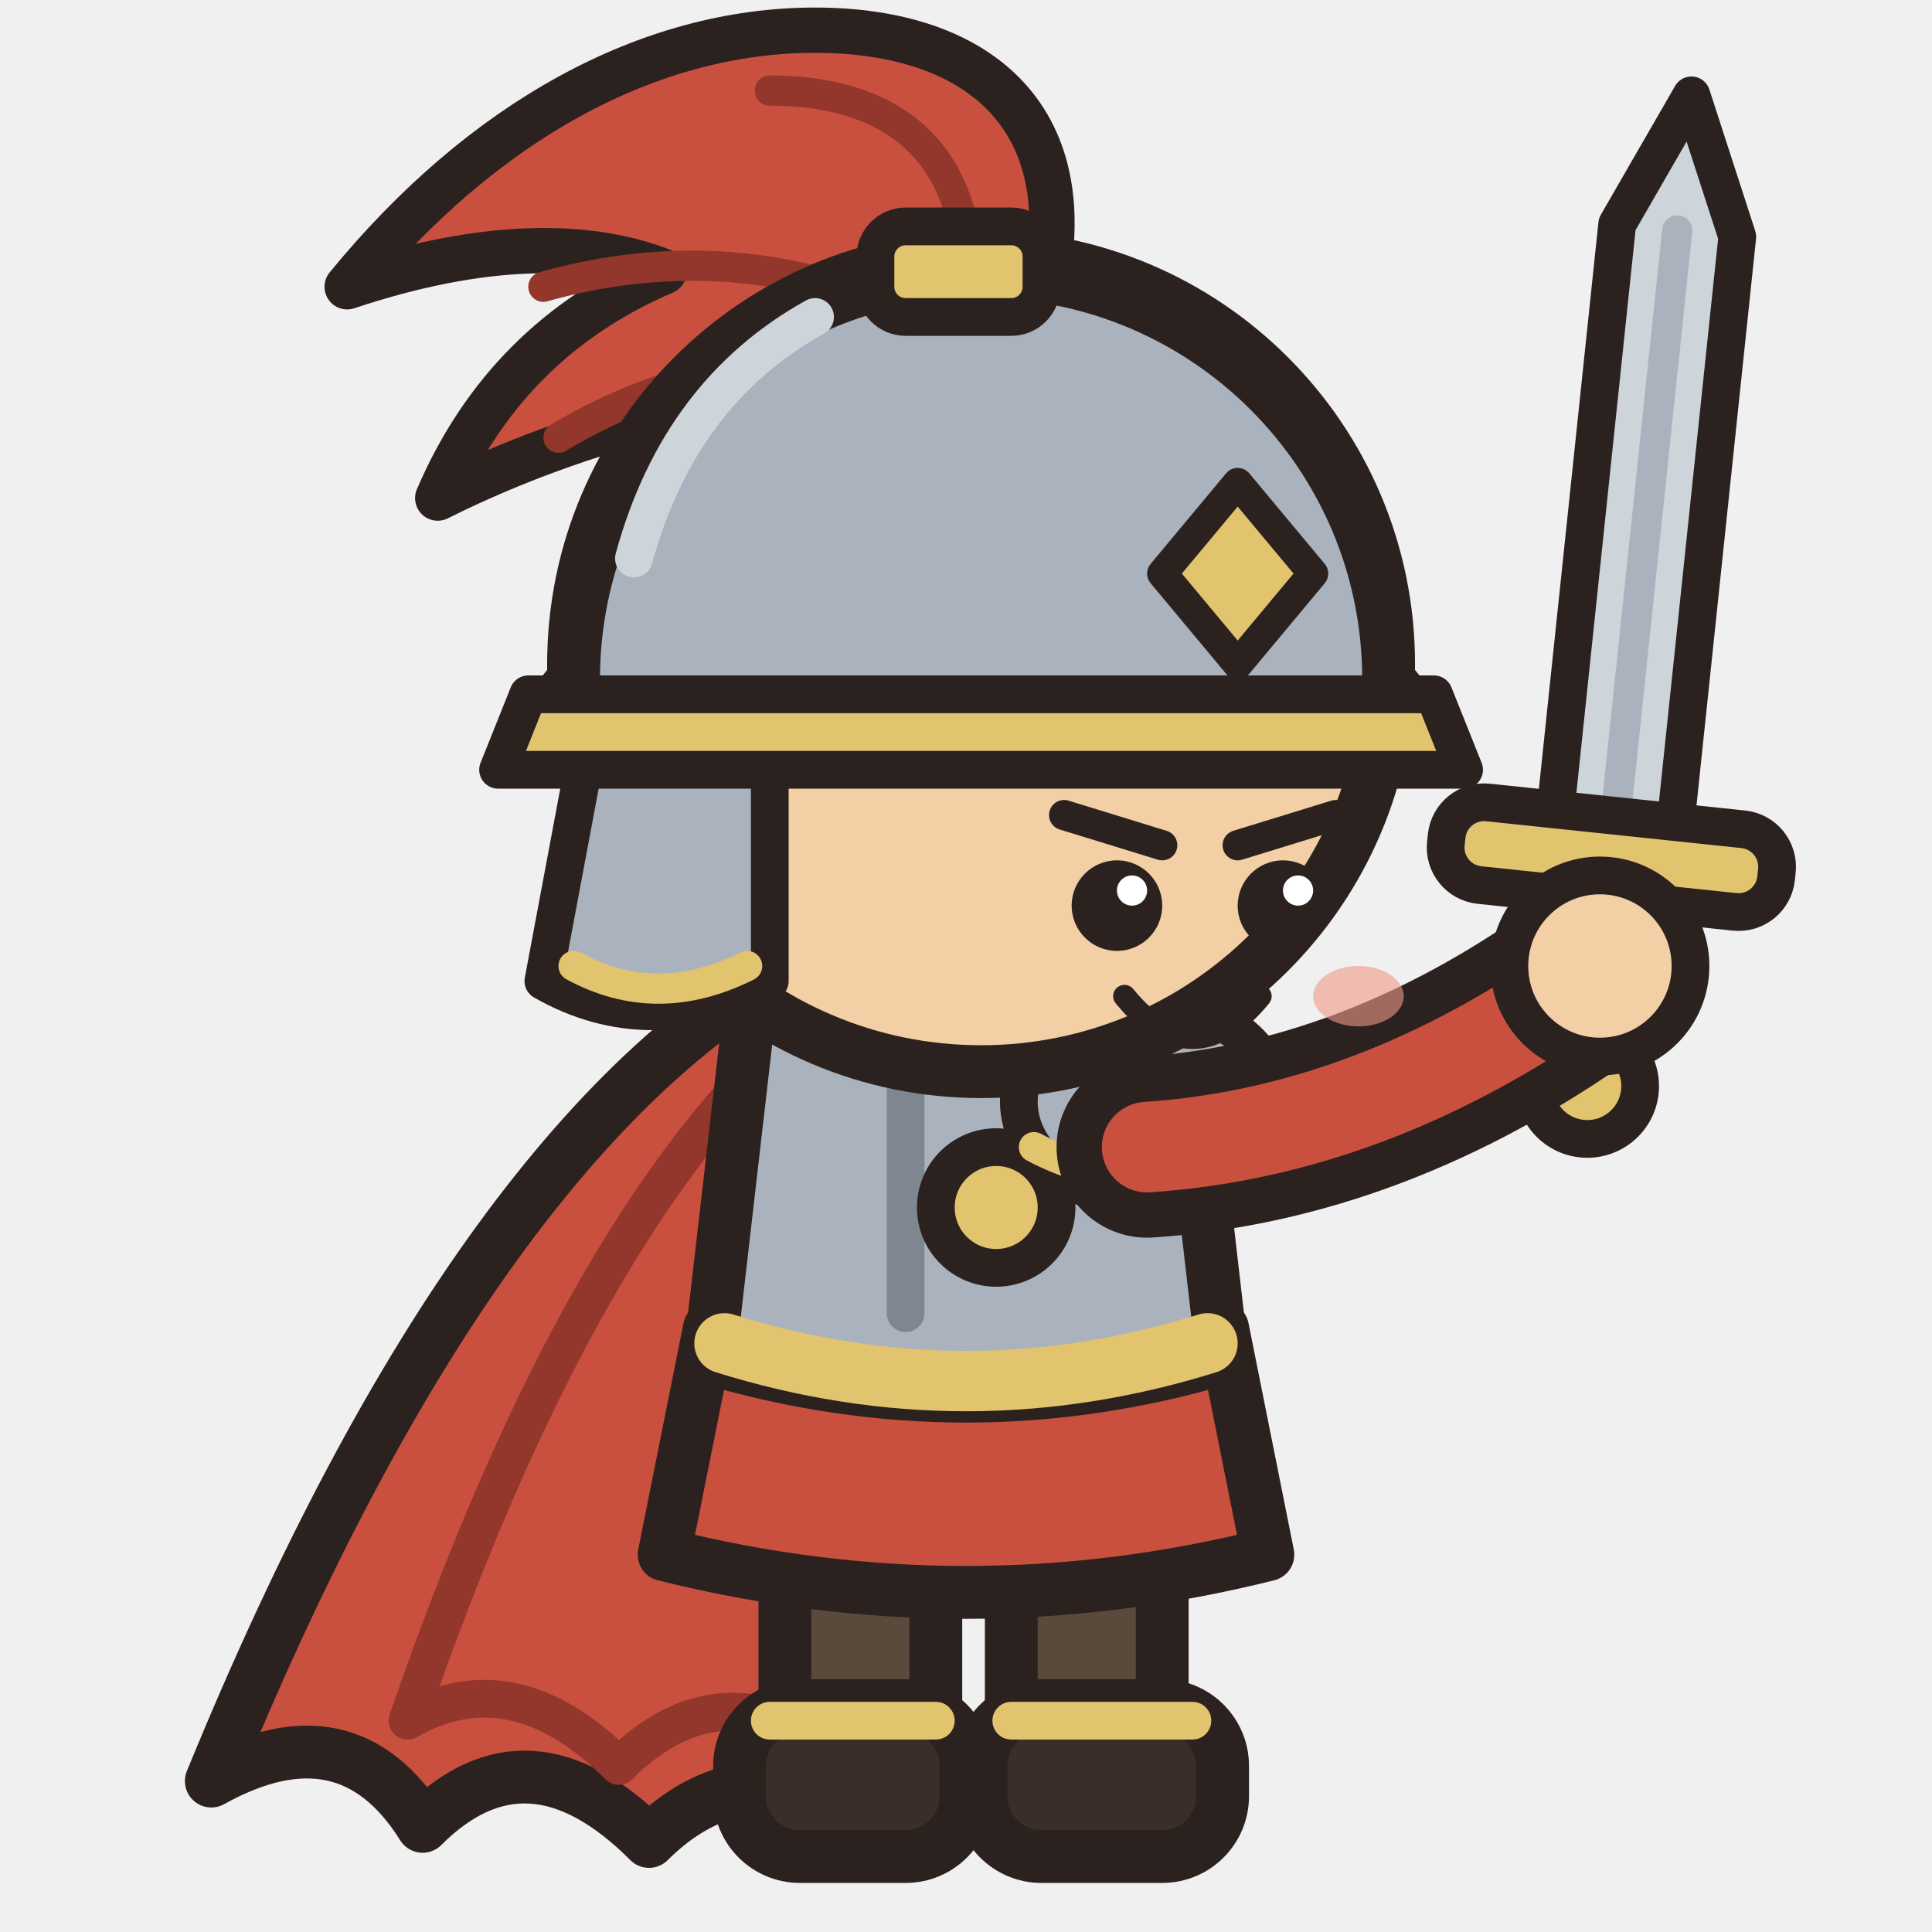
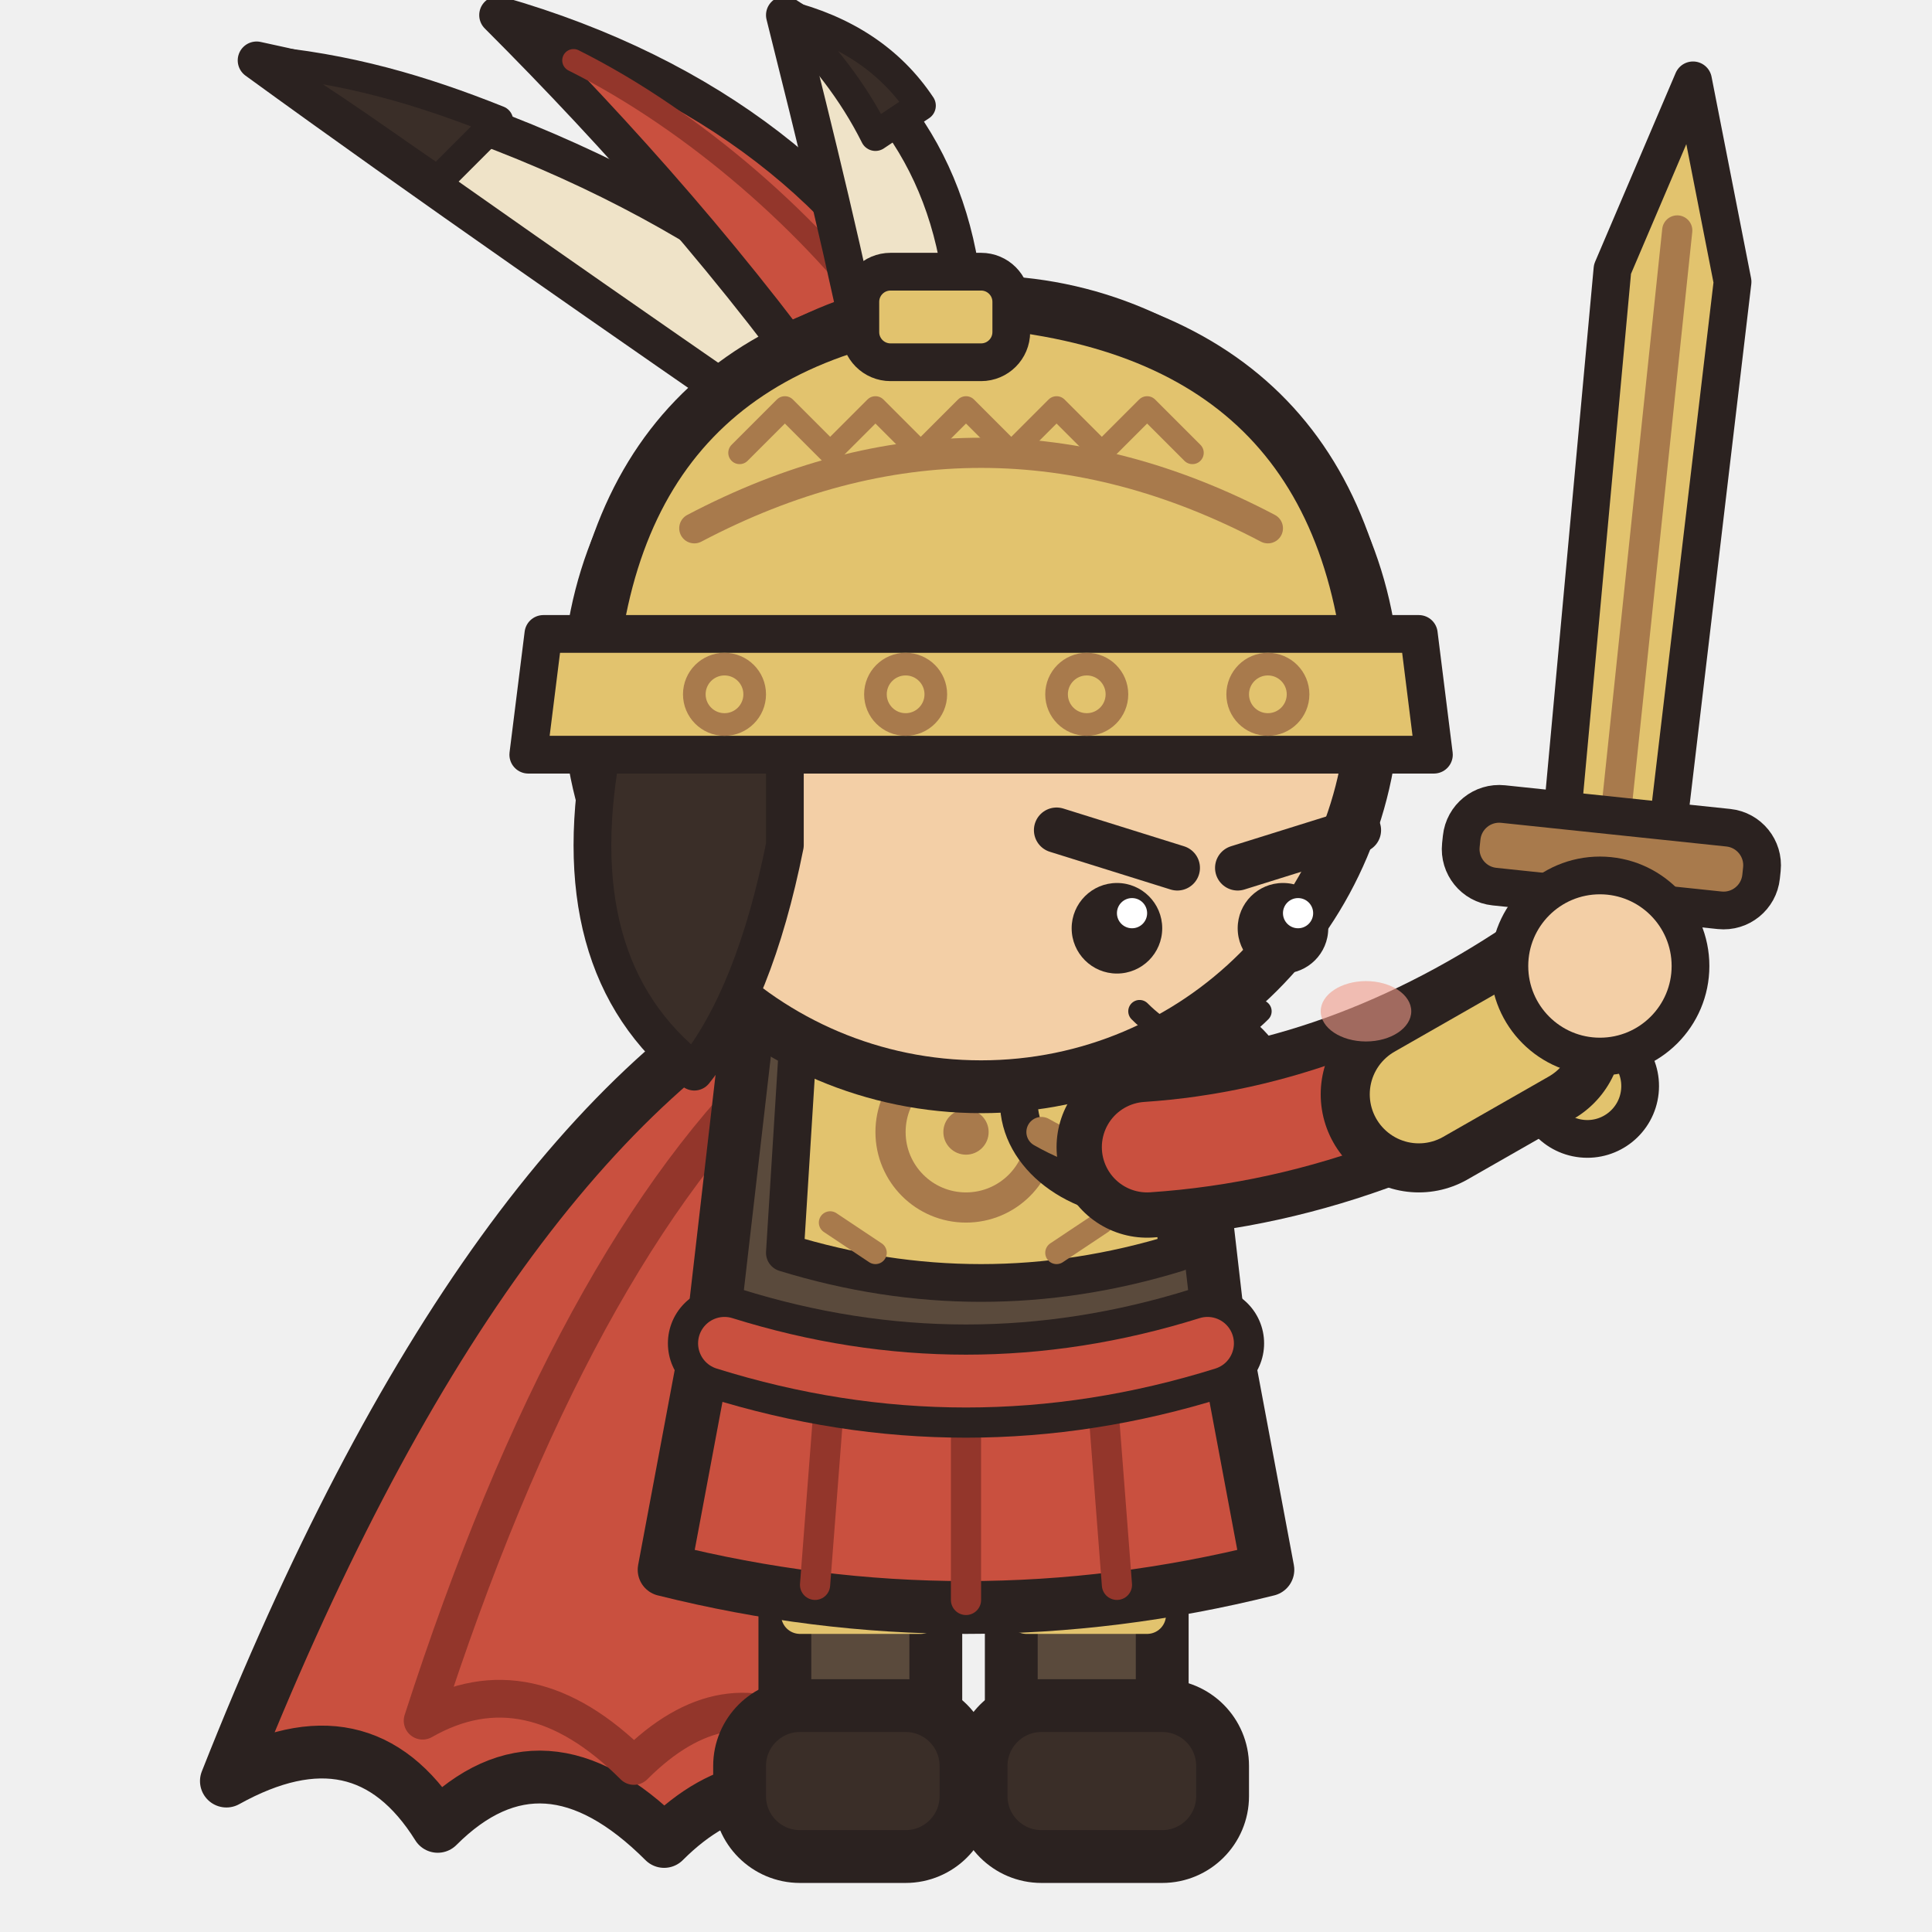
<svg xmlns="http://www.w3.org/2000/svg" viewBox="0 0 256 256" width="256" height="256">
  <g stroke="#2b2220" stroke-width="7" stroke-linejoin="round" stroke-linecap="round">
-     <path d="M108 126 Q64 148 28 236 Q46 226 56 242 Q70 228 86 244 Q98 232 114 240 L138 132 Z" fill="#c9503f" />
-     <path d="M104 138 Q76 164 54 228 Q68 220 82 234 Q94 222 108 230" fill="none" stroke="#93362b" stroke-width="5" />
+     <path d="M108 128 Q64 150 30 236 Q48 226 58 242 Q72 228 88 244 Q100 232 114 240 L138 134 Z" fill="#c9503f" />
+     <path d="M104 140 Q76 166 56 228 Q70 220 84 234 Q96 222 108 230" fill="none" stroke="#93362b" stroke-width="5" />
    <rect x="104" y="196" width="20" height="40" rx="4" fill="#5a4a3c" />
+     <path d="M106 214 L122 214" stroke="#e2c36e" stroke-width="5" />
+     <rect x="98" y="226" width="30" height="20" rx="8" fill="#3a2e28" />
    <rect x="134" y="196" width="20" height="40" rx="4" fill="#5a4a3c" />
-     <rect x="98" y="226" width="30" height="20" rx="8" fill="#3a2e28" />
+     <path d="M136 214 L152 214" stroke="#e2c36e" stroke-width="5" />
    <rect x="130" y="226" width="32" height="20" rx="8" fill="#3a2e28" />
-     <path d="M102 228 L124 228 M134 228 L158 228" stroke="#e2c36e" stroke-width="5" />
-     <path d="M94 176 L162 176 L168 206 Q128 216 88 206 Z" fill="#c9503f" />
-     <path d="M100 128 Q128 118 156 128 L162 180 Q128 190 94 180 Z" fill="#aab3bd" />
-     <path d="M120 140 L120 174" stroke="#7e8790" stroke-width="5" />
-     <path d="M96 178 Q128 188 160 178" fill="none" stroke="#e2c36e" stroke-width="8" />
-     <circle cx="132" cy="160" r="8" fill="#e2c36e" stroke-width="5" />
-     <ellipse cx="152" cy="146" rx="17" ry="13" fill="#aab3bd" stroke-width="5" />
-     <path d="M137 152 Q152 160 168 150" fill="none" stroke="#e2c36e" stroke-width="4" />
+     <path d="M94 176 L162 176 L168 208 Q128 218 88 208 Z" fill="#c9503f" />
+     <path d="M110 184 L108 210 M128 186 L128 212 M146 184 L148 210" fill="none" stroke="#93362b" stroke-width="4" />
+     <path d="M100 128 Q128 118 156 128 L162 180 Q128 190 94 180 Z" fill="#5a4a3c" />
+     <path d="M106 134 Q130 126 154 134 L156 166 Q130 174 104 166 Z" fill="#e2c36e" stroke-width="5" />
+     <circle cx="128" cy="150" r="10" fill="none" stroke="#a87a4c" stroke-width="4" />
+     <circle cx="128" cy="150" r="3" fill="#a87a4c" stroke="none" />
+     <path d="M110 138 L116 134 M140 134 L146 138 M110 162 L116 166 M140 166 L146 162" stroke="#a87a4c" stroke-width="3" />
+     <path d="M96 178 Q128 188 160 178" fill="none" stroke="#2b2220" stroke-width="15" />
+     <path d="M96 178 Q128 188 160 178" fill="none" stroke="#c9503f" stroke-width="7" />
+     <ellipse cx="152" cy="146" rx="17" ry="13" fill="#e2c36e" stroke-width="5" />
+     <path d="M138 150 Q152 158 167 149" fill="none" stroke="#a87a4c" stroke-width="4" />
+     <path d="M118 50 C100 32 72 16 34 8 C56 24 82 42 108 60 Z" fill="#efe3c8" stroke-width="5" />
+     <path d="M34 8 C44 14 52 20 58 24 L66 16 C56 12 46 9 34 8 Z" fill="#3a2e28" stroke-width="4" />
+     <path d="M124 46 C114 26 94 10 66 2 C82 18 98 36 112 56 Z" fill="#c9503f" stroke-width="5" />
+     <path d="M118 44 C108 30 92 16 76 8" fill="none" stroke="#93362b" stroke-width="3" />
+     <path d="M128 46 C128 26 120 12 104 2 C108 18 112 34 116 54 Z" fill="#efe3c8" stroke-width="5" />
+     <path d="M104 2 C109 7 113 12 116 18 L122 14 C118 8 112 4 104 2 Z" fill="#3a2e28" stroke-width="4" />
+     <circle cx="130" cy="92" r="52" fill="#f3cfa6" />
+     <path d="M80 98 Q74 128 92 142 Q100 132 104 112 L104 98 Z" fill="#3a2e28" stroke-width="5" />
+     <path d="M78 94 Q80 44 130 40 Q180 44 182 94 Z" fill="#e2c36e" />
+     <path d="M92 70 Q130 50 168 70" fill="none" stroke="#a87a4c" stroke-width="4" />
+     <path d="M98 60 L104 54 L110 60 L116 54 L122 60 L128 54 L134 60 L140 54 L146 60 L152 54 L158 60" fill="none" stroke="#a87a4c" stroke-width="3" />
+     <path d="M72 84 L188 84 L190 100 L70 100 Z" fill="#e2c36e" stroke-width="5" />
+     <circle cx="96" cy="92" r="4" fill="none" stroke="#a87a4c" stroke-width="3" />
+     <circle cx="120" cy="92" r="4" fill="none" stroke="#a87a4c" stroke-width="3" />
+     <circle cx="144" cy="92" r="4" fill="none" stroke="#a87a4c" stroke-width="3" />
+     <circle cx="168" cy="92" r="4" fill="none" stroke="#a87a4c" stroke-width="3" />
+     <rect x="114" y="36" width="20" height="12" rx="4" fill="#e2c36e" stroke-width="5" />
    <g transform="rotate(6 212 128)">
-       <path d="M204 112 L204 30 L212 12 L220 30 L220 112 Z" fill="#cdd4da" stroke-width="5" />
-       <path d="M212 30 L212 108" stroke="#aab3bd" stroke-width="4" />
-       <rect x="190" y="108" width="44" height="11" rx="5" fill="#e2c36e" stroke-width="5" />
+       <path d="M205 112 L204 36 L212 10 L220 36 L219 112 Z" fill="#e2c36e" stroke-width="5" />
+       <path d="M212 30 L212 108" stroke="#a87a4c" stroke-width="4" />
+       <rect x="192" y="108" width="40" height="11" rx="5" fill="#a87a4c" stroke-width="5" />
      <rect x="207" y="118" width="10" height="22" rx="3" fill="#3a2e28" stroke-width="5" />
      <circle cx="212" cy="144" r="7" fill="#e2c36e" stroke-width="5" />
    </g>
-     <path d="M138 40 C144 16 130 4 108 4 C86 4 64 16 46 38 C64 32 78 32 88 36 C74 42 64 52 58 66 C78 56 98 52 116 50 Z" fill="#c9503f" stroke-width="6" />
-     <path d="M128 32 C126 18 116 12 102 12 M116 40 C102 34 86 34 72 38 M110 48 C96 48 84 52 74 58" fill="none" stroke="#93362b" stroke-width="4" />
-     <circle cx="130" cy="88" r="54" fill="#f3cfa6" />
-     <path d="M78 98 L72 130 Q86 138 102 130 L102 98 Z" fill="#aab3bd" stroke-width="5" />
-     <path d="M76 128 Q87 134 99 128" fill="none" stroke="#e2c36e" stroke-width="4" />
-     <path d="M76 90 A54 54 0 0 1 184 90 L192 100 L68 100 Z" fill="#aab3bd" />
-     <path d="M84 74 Q90 52 108 42" fill="none" stroke="#cdd4da" stroke-width="5" />
-     <path d="M70 92 L190 92 L194 102 L66 102 Z" fill="#e2c36e" stroke-width="5" />
-     <rect x="116" y="30" width="22" height="12" rx="4" fill="#e2c36e" stroke-width="5" />
-     <path d="M164 64 L174 76 L164 88 L154 76 Z" fill="#e2c36e" stroke-width="4" />
    <path d="M152 152 Q182 150 210 130" fill="none" stroke="#2b2220" stroke-width="24" />
    <path d="M152 152 Q182 150 210 130" fill="none" stroke="#c9503f" stroke-width="12" />
+     <path d="M188 145 L202 137" fill="none" stroke="#2b2220" stroke-width="26" />
+     <path d="M188 145 L202 137" fill="none" stroke="#e2c36e" stroke-width="13" />
    <circle cx="212" cy="128" r="12" fill="#f3cfa6" stroke-width="5" />
  </g>
-   <path d="M141 108 L154 112 M164 112 L177 108" stroke="#2b2220" stroke-width="4" stroke-linecap="round" />
-   <circle cx="148" cy="120" r="6" fill="#2b2220" />
-   <circle cx="170" cy="120" r="6" fill="#2b2220" />
-   <circle cx="150" cy="118" r="2" fill="#fff" />
-   <circle cx="172" cy="118" r="2" fill="#fff" />
-   <ellipse cx="180" cy="132" rx="6" ry="4" fill="#f09a88" opacity="0.6" />
-   <path d="M149 132 Q158 143 167 132" fill="none" stroke="#2b2220" stroke-width="3" stroke-linecap="round" />
+   <path d="M140 110 L156 115 M164 115 L180 110" stroke="#2b2220" stroke-width="6" stroke-linecap="round" />
+   <circle cx="148" cy="123" r="6" fill="#2b2220" />
+   <circle cx="170" cy="123" r="6" fill="#2b2220" />
+   <circle cx="150" cy="121" r="2" fill="#fff" />
+   <circle cx="172" cy="121" r="2" fill="#fff" />
+   <ellipse cx="181" cy="134" rx="6" ry="4" fill="#f09a88" opacity="0.6" />
+   <path d="M151 134 Q159 142 167 134" fill="none" stroke="#2b2220" stroke-width="3" stroke-linecap="round" />
</svg>
